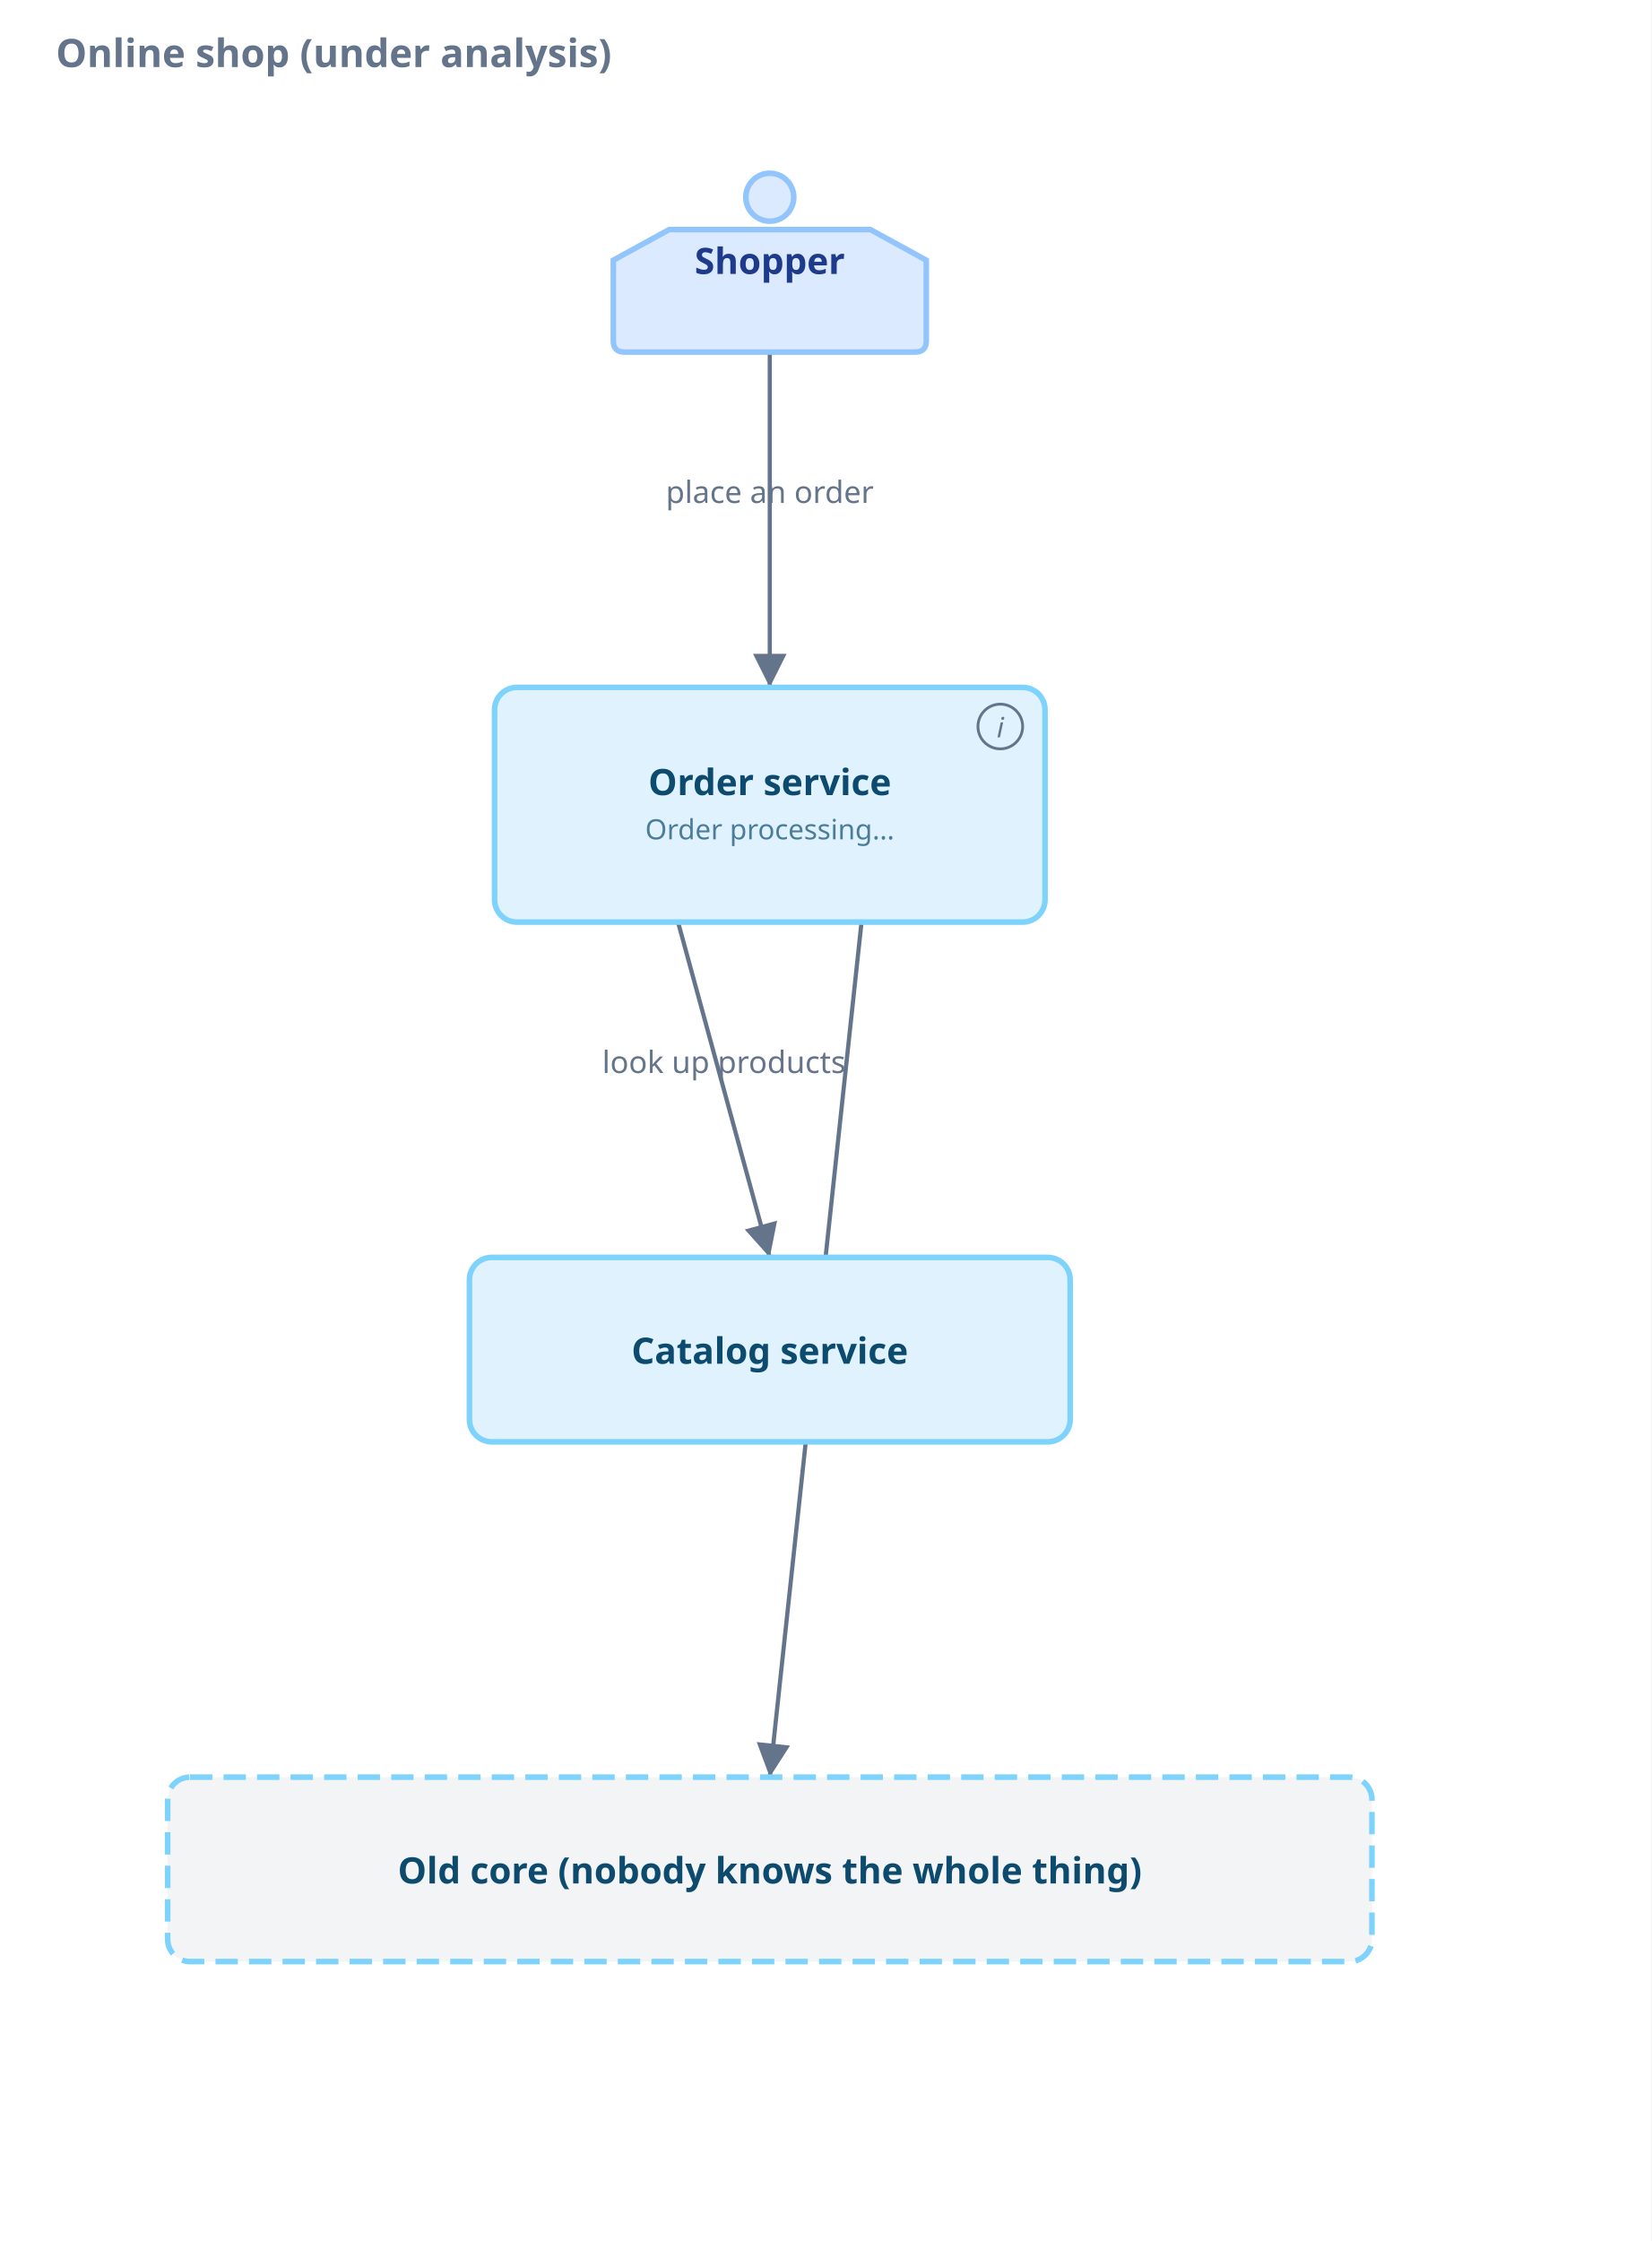
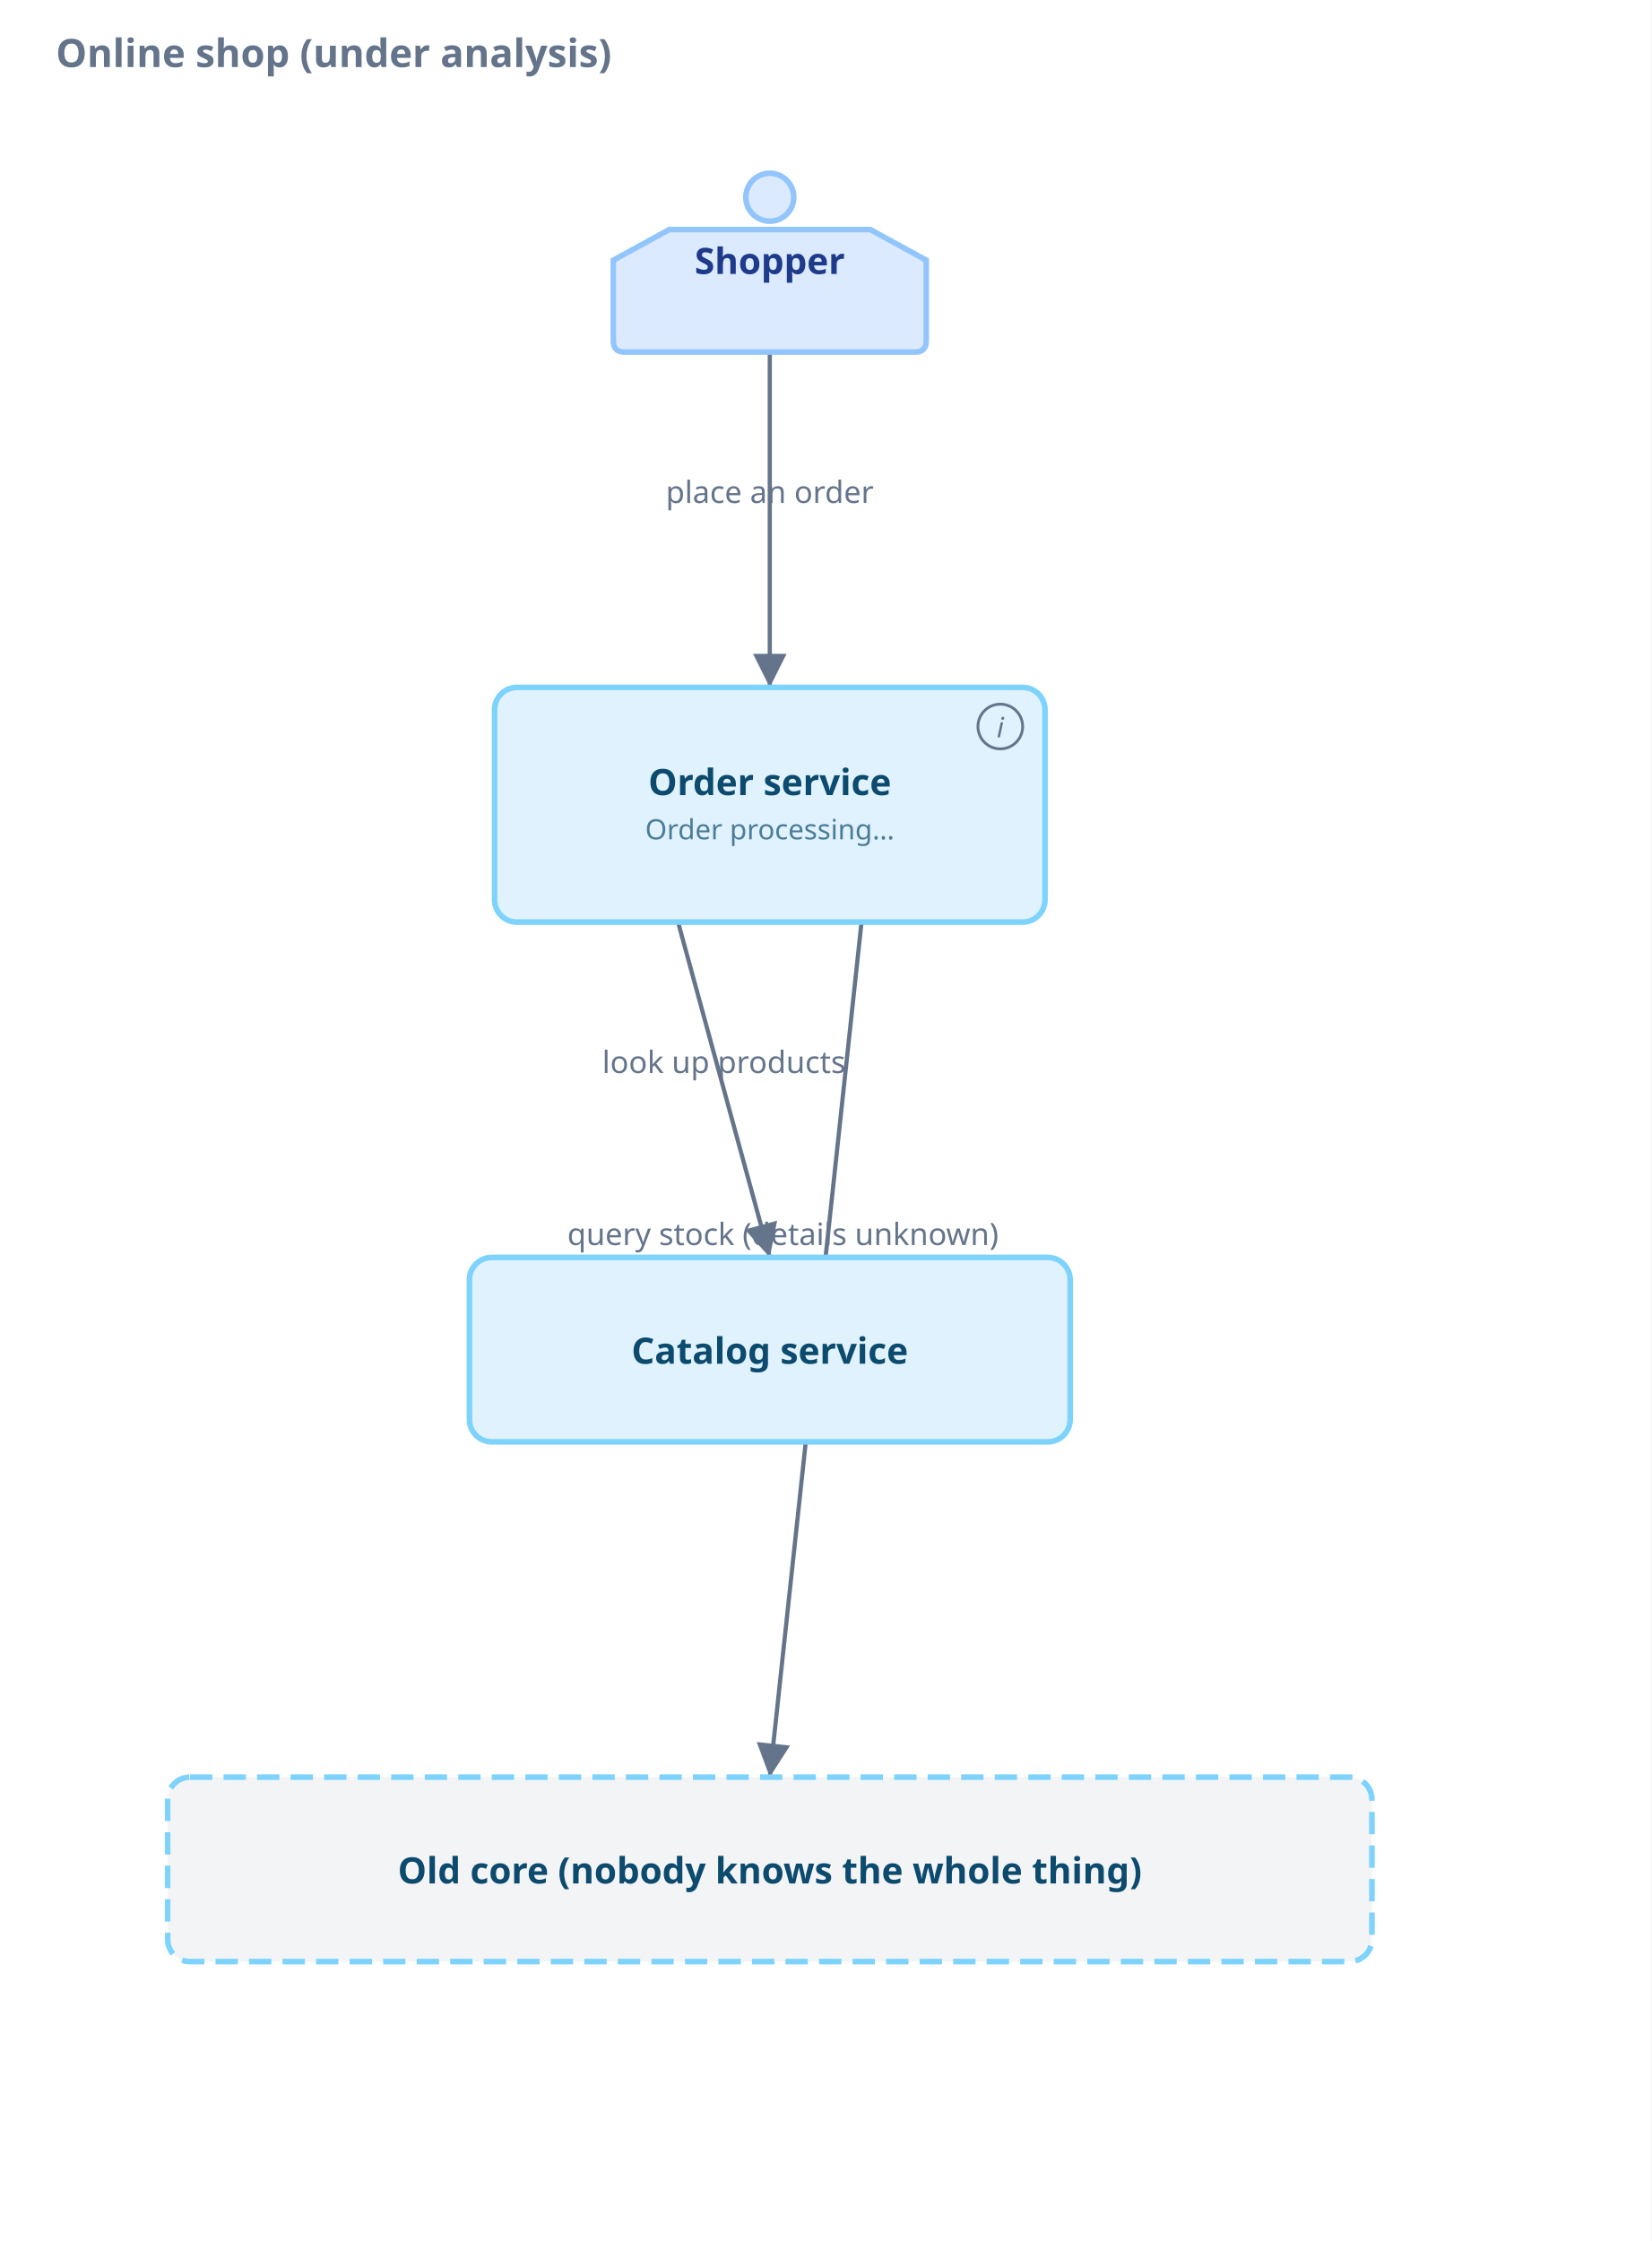
<svg xmlns="http://www.w3.org/2000/svg" viewBox="0 0 591 802" width="591" height="802">
  <defs>
    <marker id="arrow-default" viewBox="0 0 10 10" refX="10" refY="5" markerWidth="8" markerHeight="8" orient="auto-start-reverse">
      <path d="M 0 0 L 10 5 L 0 10 z" fill="#64748B" />
    </marker>
  </defs>
  <rect width="591" height="802" fill="#FFFFFF" rx="0" />
  <text x="20" y="24" fill="#64748B" font-size="14px" font-family="sans-serif" font-weight="bold">Online shop (under analysis)</text>
  <g class="edges">
    <g data-edge-from="Customer" data-edge-to="OrderService" data-edge-kind="sync" data-edge-canonical-id="Customer-&gt;OrderService" data-edge-label="place an order" class="krs-edge krs-edge--interactive">
      <line x1="275.5" y1="126" x2="275.5" y2="246" stroke="transparent" stroke-width="14" stroke-linecap="butt" class="krs-edge__hitline" />
      <line x1="275.5" y1="126" x2="275.5" y2="246" stroke="#64748B" stroke-width="1.5" marker-end="url(#arrow-default)" />
      <text x="275.5" y="180" text-anchor="middle" fill="#64748B" font-size="11px" font-family="sans-serif">place an order</text>
    </g>
    <g data-edge-from="OrderService" data-edge-to="CatalogService" data-edge-kind="sync" data-edge-canonical-id="OrderService-&gt;CatalogService" data-edge-label="look up products" class="krs-edge krs-edge--interactive">
      <line x1="242.667" y1="330" x2="275.5" y2="450" stroke="transparent" stroke-width="14" stroke-linecap="butt" class="krs-edge__hitline" />
      <line x1="242.667" y1="330" x2="275.5" y2="450" stroke="#64748B" stroke-width="1.5" marker-end="url(#arrow-default)" />
      <text x="259.083" y="384" text-anchor="middle" fill="#64748B" font-size="11px" font-family="sans-serif">look up products</text>
    </g>
    <g data-edge-from="OrderService" data-edge-to="Legacy" data-edge-kind="sync" data-edge-canonical-id="OrderService-&gt;Legacy" data-edge-label="query stock (details unknown)" class="krs-edge krs-edge--interactive">
      <line x1="308.333" y1="330" x2="275.5" y2="636" stroke="transparent" stroke-width="14" stroke-linecap="butt" class="krs-edge__hitline" />
      <line x1="308.333" y1="330" x2="275.5" y2="636" stroke="#64748B" stroke-width="1.5" marker-end="url(#arrow-default)" />
-       <text x="291.917" y="477" text-anchor="middle" fill="#64748B" font-size="11px" font-family="sans-serif">query stock (details unknown)</text>
+       <text x="280.203" y="445.571" text-anchor="middle" fill="#64748B" font-size="11px" font-family="sans-serif">query stock (details unknown)</text>
    </g>
  </g>
  <g class="nodes">
    <g data-node-id="Customer" data-node-kind="user" data-has-children="false" data-has-description="false">
      <circle cx="275.5" cy="70.58" r="8.58" fill="#DBEAFE" stroke="#93C5FD" stroke-width="2" />
      <path d="M239.5 82.16 L311.5 82.16 L331.5 93.12 L331.5 122 Q331.5 126 327.5 126 L223.5 126 Q219.5 126 219.5 122 L219.5 93.12 Z" fill="#DBEAFE" stroke="#93C5FD" stroke-width="2" />
      <text x="275.5" y="93" text-anchor="middle" dominant-baseline="central" fill="#1E3A8A" font-size="13px" font-weight="bold" font-family="sans-serif">Shopper</text>
    </g>
    <g data-node-id="OrderService" data-node-kind="service" data-has-children="false" data-has-description="true">
      <rect x="177" y="246" width="197" height="84" rx="8" ry="8" fill="#E0F2FE" stroke="#7DD3FC" stroke-width="2" />
      <text x="275.5" y="279.5" text-anchor="middle" dominant-baseline="central" fill="#0C4A6E" font-size="13px" font-weight="bold" font-family="sans-serif">Order service</text>
      <text x="275.5" y="296.5" text-anchor="middle" dominant-baseline="central" fill="#0C4A6E" font-size="10px" font-family="sans-serif" opacity="0.7">Order processing…</text>
      <g data-info-button="OrderService" style="cursor: pointer" pointer-events="all">
        <circle cx="358" cy="260" r="8" fill="transparent" stroke="#64748B" stroke-width="1" />
        <text x="358" y="260" text-anchor="middle" dominant-baseline="central" fill="#64748B" font-size="10px" font-family="sans-serif" font-style="italic">i</text>
      </g>
    </g>
    <g data-node-id="CatalogService" data-node-kind="service" data-has-children="false" data-has-description="false">
      <rect x="168" y="450" width="215" height="66" rx="8" ry="8" fill="#E0F2FE" stroke="#7DD3FC" stroke-width="2" />
      <text x="275.5" y="483" text-anchor="middle" dominant-baseline="central" fill="#0C4A6E" font-size="13px" font-weight="bold" font-family="sans-serif">Catalog service</text>
    </g>
    <g data-node-id="Legacy" data-node-kind="service" data-has-children="false" data-has-description="false">
      <rect x="60" y="636" width="431" height="66" rx="8" ry="8" fill="#F3F4F6" stroke="#7DD3FC" stroke-width="2" stroke-dasharray="8 4" />
      <text x="275.5" y="669" text-anchor="middle" dominant-baseline="central" fill="#0C4A6E" font-size="13px" font-weight="bold" font-family="sans-serif">Old core (nobody knows the whole thing)</text>
    </g>
  </g>
</svg>
